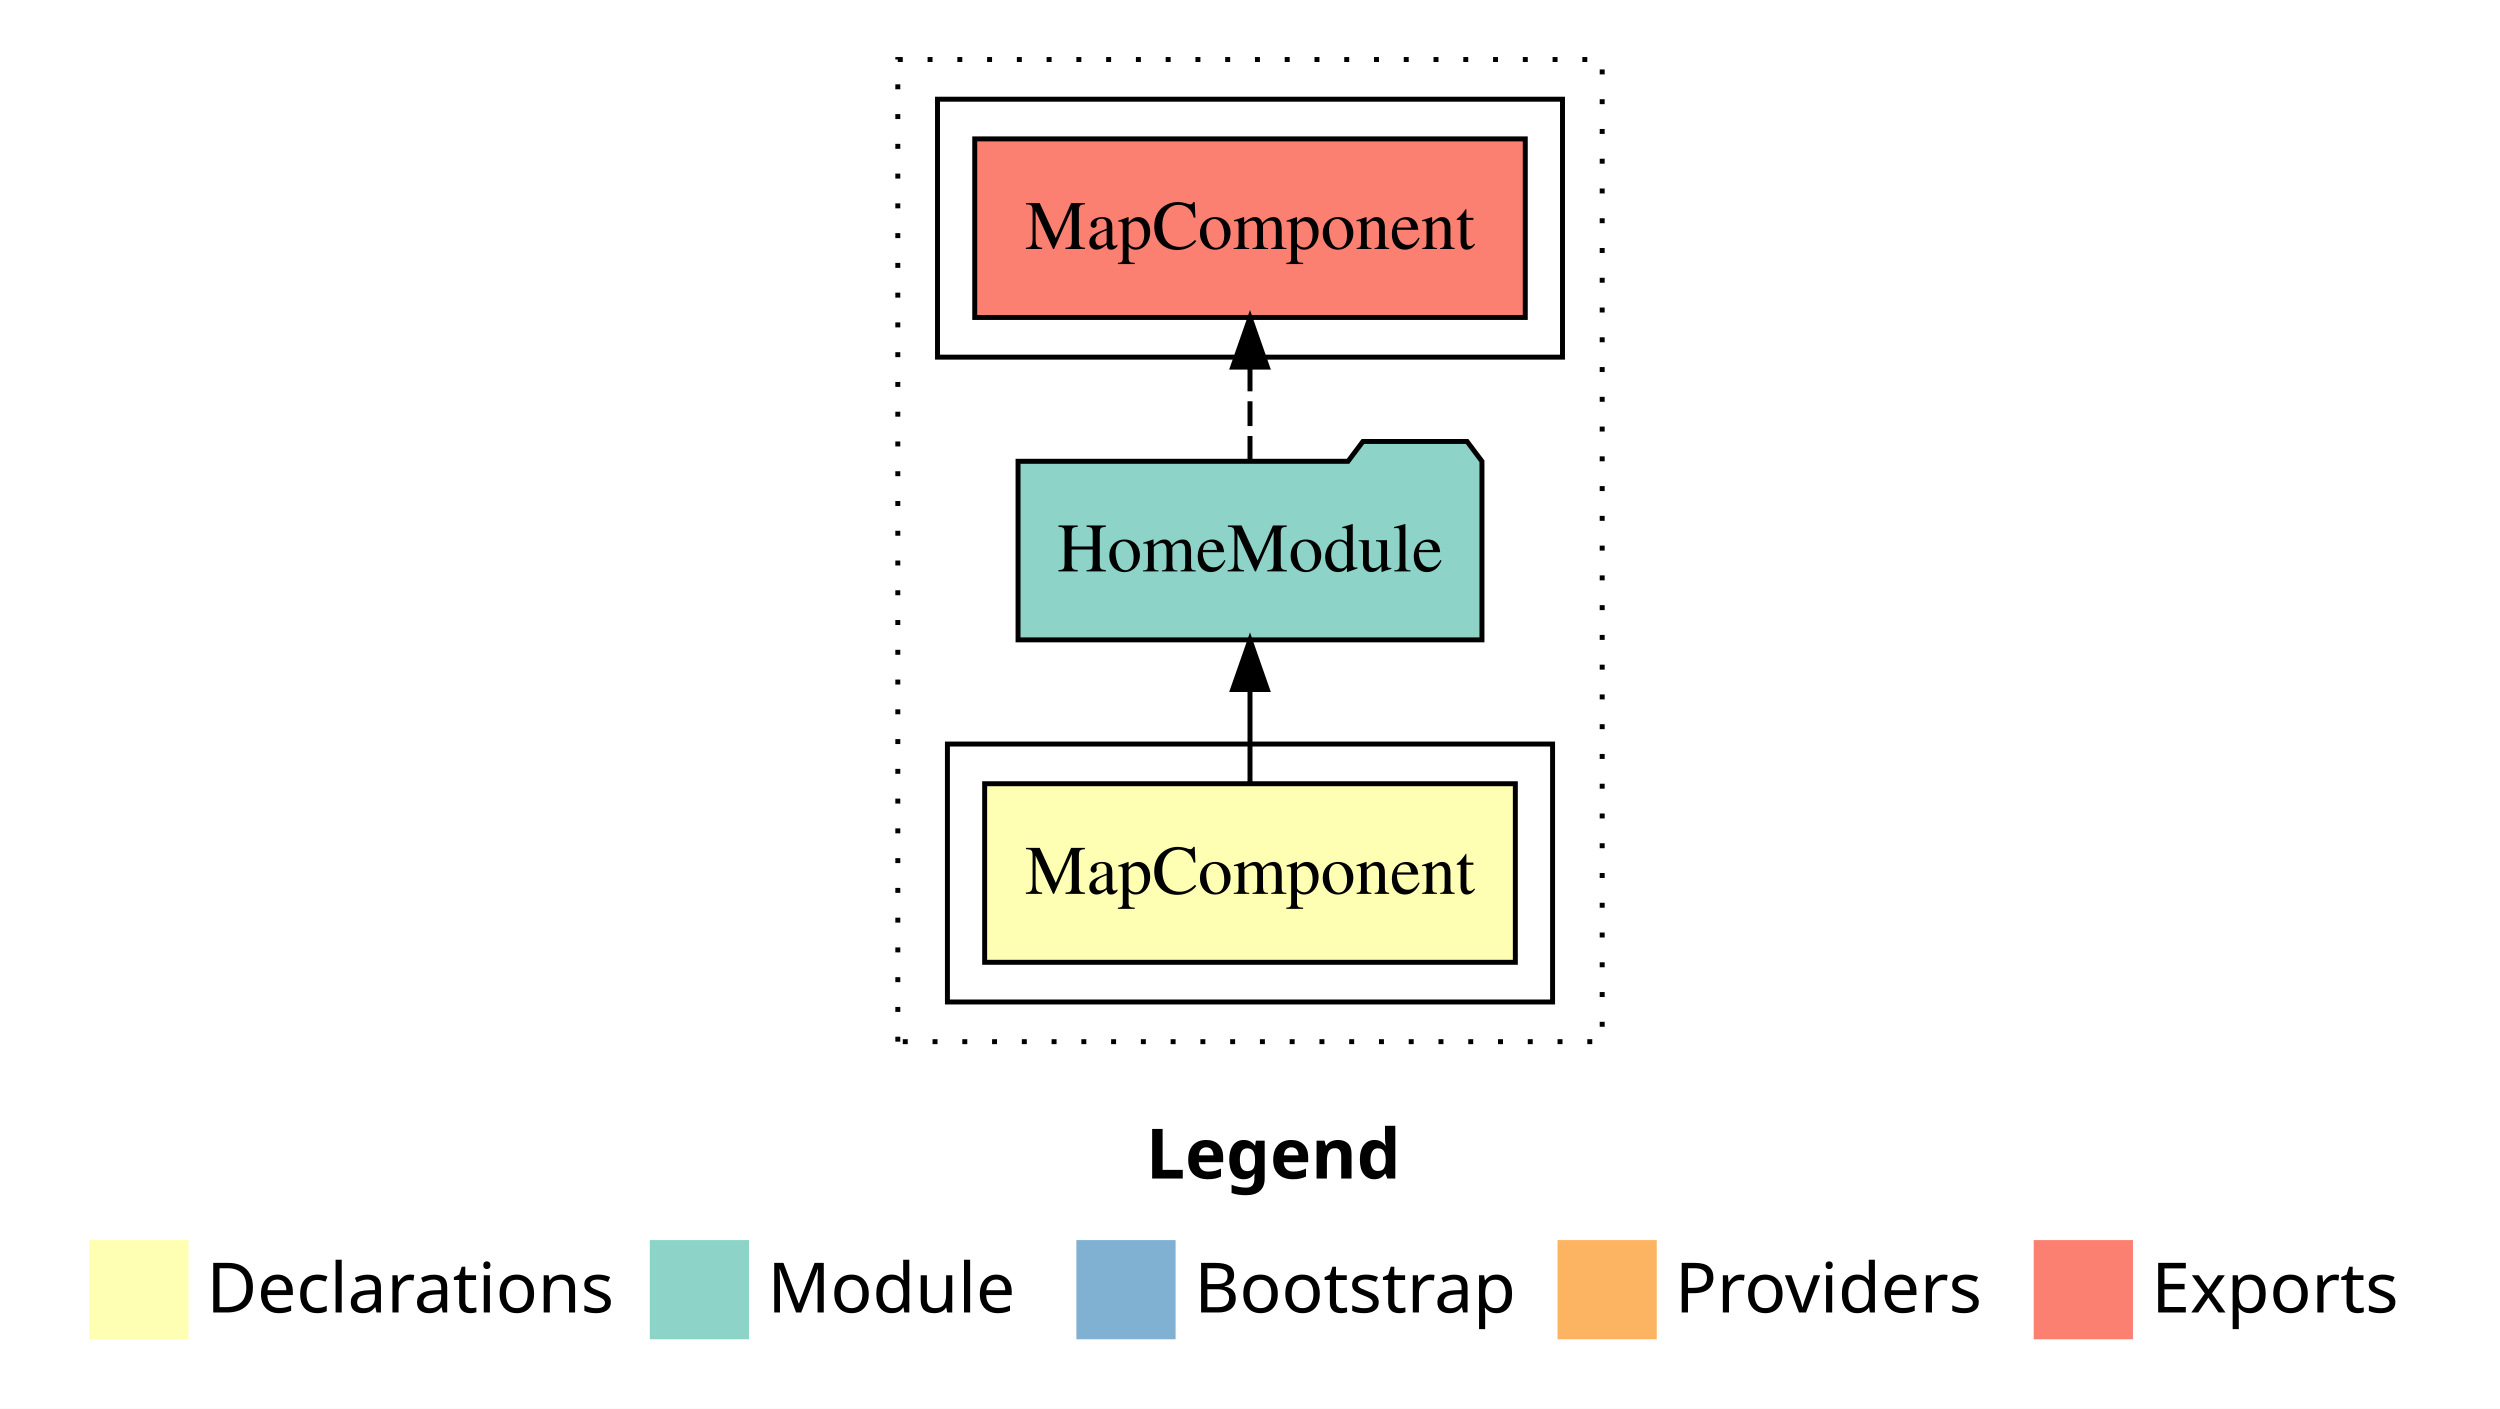
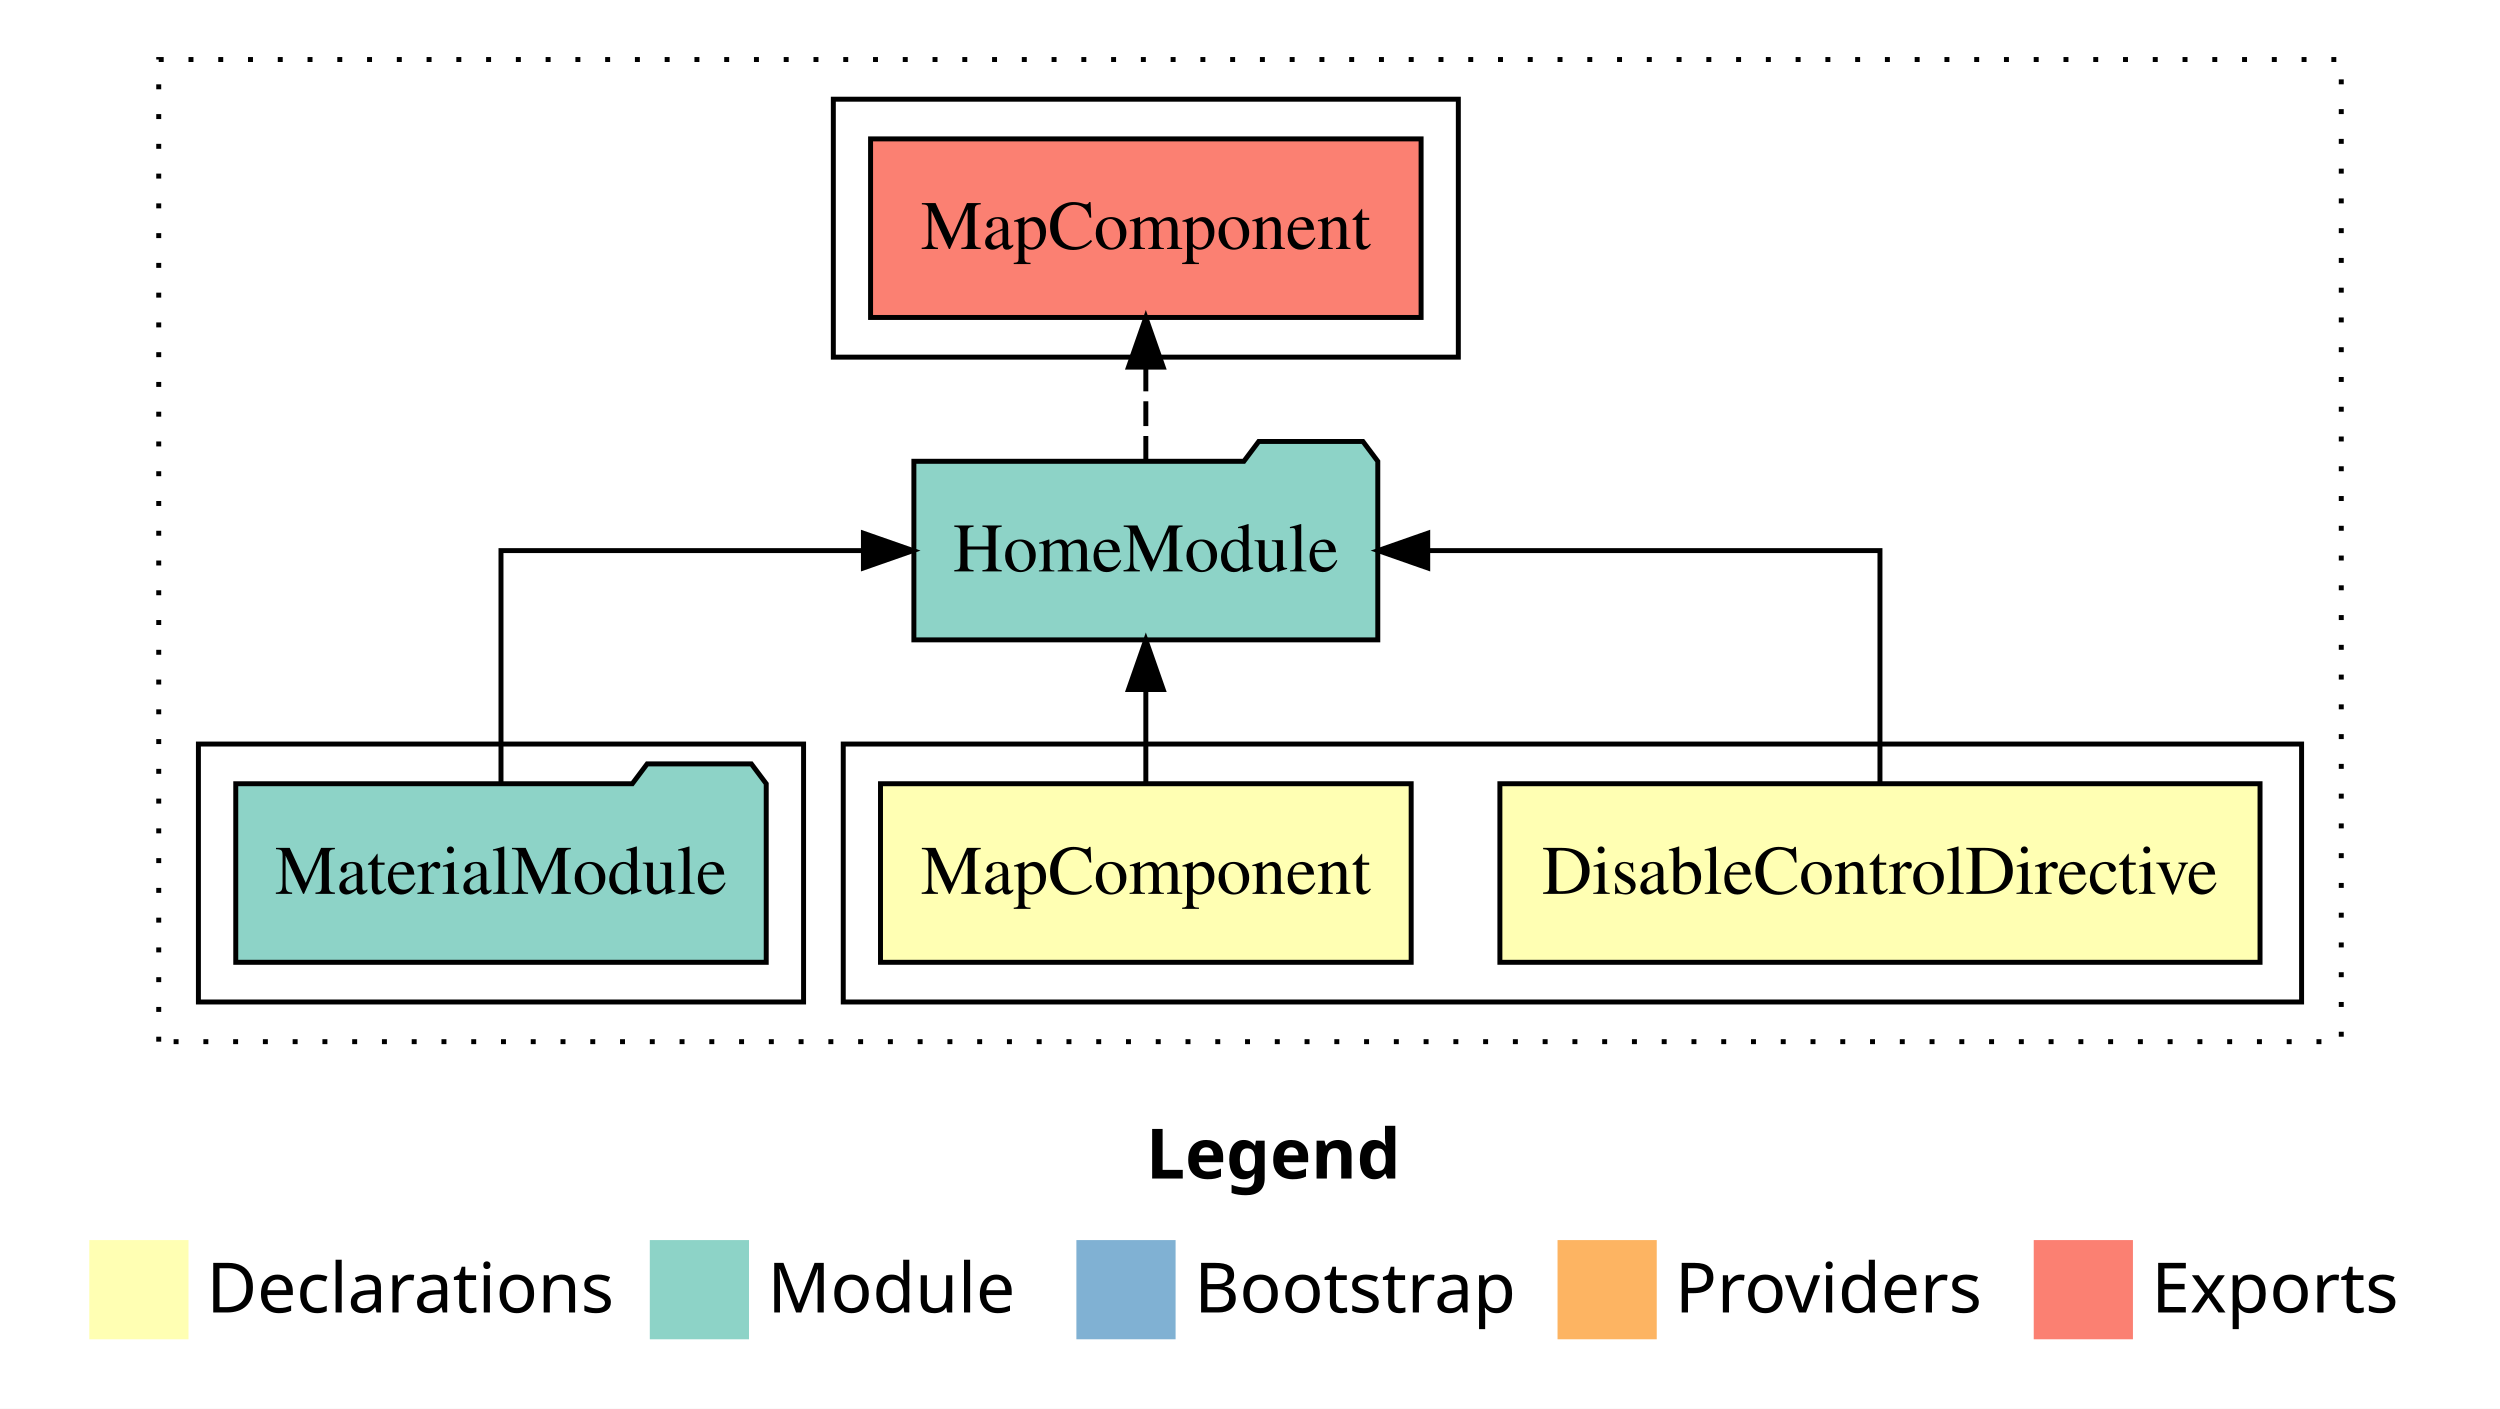
<svg xmlns="http://www.w3.org/2000/svg" width="504pt" height="284pt" viewBox="0.00 0.00 504.00 284.00">
  <g id="graph0" class="graph" transform="scale(1 1) rotate(0) translate(4 280)">
    <polygon fill="#ffffff" stroke="transparent" points="-4,4 -4,-280 500,-280 500,4 -4,4" />
    <text text-anchor="start" x="227.009" y="-42.4" font-family="sans-serif" font-weight="bold" font-size="14.00" fill="#000000">Legend</text>
    <polygon fill="#ffffb3" stroke="transparent" points="14,-10 14,-30 34,-30 34,-10 14,-10" />
    <text text-anchor="start" x="37.629" y="-15.4" font-family="sans-serif" font-size="14.00" fill="#000000">  Declarations</text>
    <polygon fill="#8dd3c7" stroke="transparent" points="127,-10 127,-30 147,-30 147,-10 127,-10" />
    <text text-anchor="start" x="150.725" y="-15.4" font-family="sans-serif" font-size="14.00" fill="#000000">  Module</text>
    <polygon fill="#80b1d3" stroke="transparent" points="213,-10 213,-30 233,-30 233,-10 213,-10" />
    <text text-anchor="start" x="236.781" y="-15.4" font-family="sans-serif" font-size="14.00" fill="#000000">  Bootstrap</text>
    <polygon fill="#fdb462" stroke="transparent" points="310,-10 310,-30 330,-30 330,-10 310,-10" />
    <text text-anchor="start" x="333.673" y="-15.4" font-family="sans-serif" font-size="14.00" fill="#000000">  Providers</text>
    <polygon fill="#fb8072" stroke="transparent" points="406,-10 406,-30 426,-30 426,-10 406,-10" />
    <text text-anchor="start" x="429.726" y="-15.4" font-family="sans-serif" font-size="14.00" fill="#000000">  Exports</text>
    <g id="clust1" class="cluster">
-       <polygon fill="none" stroke="#000000" stroke-dasharray="1,5" points="177,-70 177,-268 319,-268 319,-70 177,-70" />
+       <polygon fill="none" stroke="#000000" stroke-dasharray="1,5" points="28,-70 28,-268 468,-268 468,-70 28,-70" />
    </g>
    <g id="clust2" class="cluster">
-       <polygon fill="none" stroke="#000000" points="187,-78 187,-130 309,-130 309,-78 187,-78" />
+       <polygon fill="none" stroke="#000000" points="166,-78 166,-130 460,-130 460,-78 166,-78" />
    </g>
    <g id="clust5" class="cluster">
-       <polygon fill="none" stroke="#000000" points="185,-208 185,-260 311,-260 311,-208 185,-208" />
+       <polygon fill="none" stroke="#000000" points="36,-78 36,-130 158,-130 158,-78 36,-78" />
+     </g>
+     <g id="clust6" class="cluster">
+       <polygon fill="none" stroke="#000000" points="164,-208 164,-260 290,-260 290,-208 164,-208" />
    </g>
    <g id="node1" class="node">
-       <polygon fill="#ffffb3" stroke="#000000" points="301.492,-122 194.508,-122 194.508,-86 301.492,-86 301.492,-122" />
-       <text text-anchor="middle" x="248" y="-99.8" font-family="Times,serif" font-size="14.00" fill="#000000">MapComponent</text>
+       <polygon fill="#ffffb3" stroke="#000000" points="451.623,-122 298.377,-122 298.377,-86 451.623,-86 451.623,-122" />
+       <text text-anchor="middle" x="375" y="-99.8" font-family="Times,serif" font-size="14.00" fill="#000000">DisableControlDirective</text>
+     </g>
+     <g id="node3" class="node">
+       <polygon fill="#8dd3c7" stroke="#000000" points="273.762,-187 270.762,-191 249.762,-191 246.762,-187 180.238,-187 180.238,-151 273.762,-151 273.762,-187" />
+       <text text-anchor="middle" x="227" y="-164.8" font-family="Times,serif" font-size="14.00" fill="#000000">HomeModule</text>
+     </g>
+     <g id="edge1" class="edge">
+       <path fill="none" stroke="#000000" d="M375,-122.106C375,-141.339 375,-169 375,-169 375,-169 283.828,-169 283.828,-169" />
+       <polygon fill="#000000" stroke="#000000" points="283.828,-165.5 273.828,-169 283.828,-172.5 283.828,-165.5" />
    </g>
    <g id="node2" class="node">
-       <polygon fill="#8dd3c7" stroke="#000000" points="294.762,-187 291.762,-191 270.762,-191 267.762,-187 201.238,-187 201.238,-151 294.762,-151 294.762,-187" />
-       <text text-anchor="middle" x="248" y="-164.8" font-family="Times,serif" font-size="14.00" fill="#000000">HomeModule</text>
-     </g>
-     <g id="edge1" class="edge">
-       <path fill="none" stroke="#000000" d="M248,-122.106C248,-122.106 248,-140.991 248,-140.991" />
-       <polygon fill="#000000" stroke="#000000" points="244.5,-140.991 248,-150.991 251.5,-140.991 244.5,-140.991" />
-     </g>
-     <g id="node3" class="node">
-       <polygon fill="#fb8072" stroke="#000000" points="303.493,-252 192.507,-252 192.507,-216 303.493,-216 303.493,-252" />
-       <text text-anchor="middle" x="248" y="-229.8" font-family="Times,serif" font-size="14.00" fill="#000000">MapComponent </text>
+       <polygon fill="#ffffb3" stroke="#000000" points="280.492,-122 173.508,-122 173.508,-86 280.492,-86 280.492,-122" />
+       <text text-anchor="middle" x="227" y="-99.8" font-family="Times,serif" font-size="14.00" fill="#000000">MapComponent</text>
    </g>
    <g id="edge2" class="edge">
-       <path fill="none" stroke="#000000" stroke-dasharray="5,2" d="M248,-187.106C248,-187.106 248,-205.991 248,-205.991" />
-       <polygon fill="#000000" stroke="#000000" points="244.5,-205.991 248,-215.991 251.5,-205.991 244.5,-205.991" />
+       <path fill="none" stroke="#000000" d="M227,-122.106C227,-122.106 227,-140.991 227,-140.991" />
+       <polygon fill="#000000" stroke="#000000" points="223.5,-140.991 227,-150.991 230.5,-140.991 223.5,-140.991" />
+     </g>
+     <g id="node5" class="node">
+       <polygon fill="#fb8072" stroke="#000000" points="282.493,-252 171.507,-252 171.507,-216 282.493,-216 282.493,-252" />
+       <text text-anchor="middle" x="227" y="-229.8" font-family="Times,serif" font-size="14.00" fill="#000000">MapComponent </text>
+     </g>
+     <g id="edge4" class="edge">
+       <path fill="none" stroke="#000000" stroke-dasharray="5,2" d="M227,-187.106C227,-187.106 227,-205.991 227,-205.991" />
+       <polygon fill="#000000" stroke="#000000" points="223.5,-205.991 227,-215.991 230.5,-205.991 223.5,-205.991" />
+     </g>
+     <g id="node4" class="node">
+       <polygon fill="#8dd3c7" stroke="#000000" points="150.471,-122 147.471,-126 126.471,-126 123.471,-122 43.529,-122 43.529,-86 150.471,-86 150.471,-122" />
+       <text text-anchor="middle" x="97" y="-99.8" font-family="Times,serif" font-size="14.00" fill="#000000">MaterialModule</text>
+     </g>
+     <g id="edge3" class="edge">
+       <path fill="none" stroke="#000000" d="M97,-122.106C97,-141.339 97,-169 97,-169 97,-169 170.067,-169 170.067,-169" />
+       <polygon fill="#000000" stroke="#000000" points="170.067,-172.5 180.067,-169 170.067,-165.5 170.067,-172.5" />
    </g>
  </g>
</svg>
